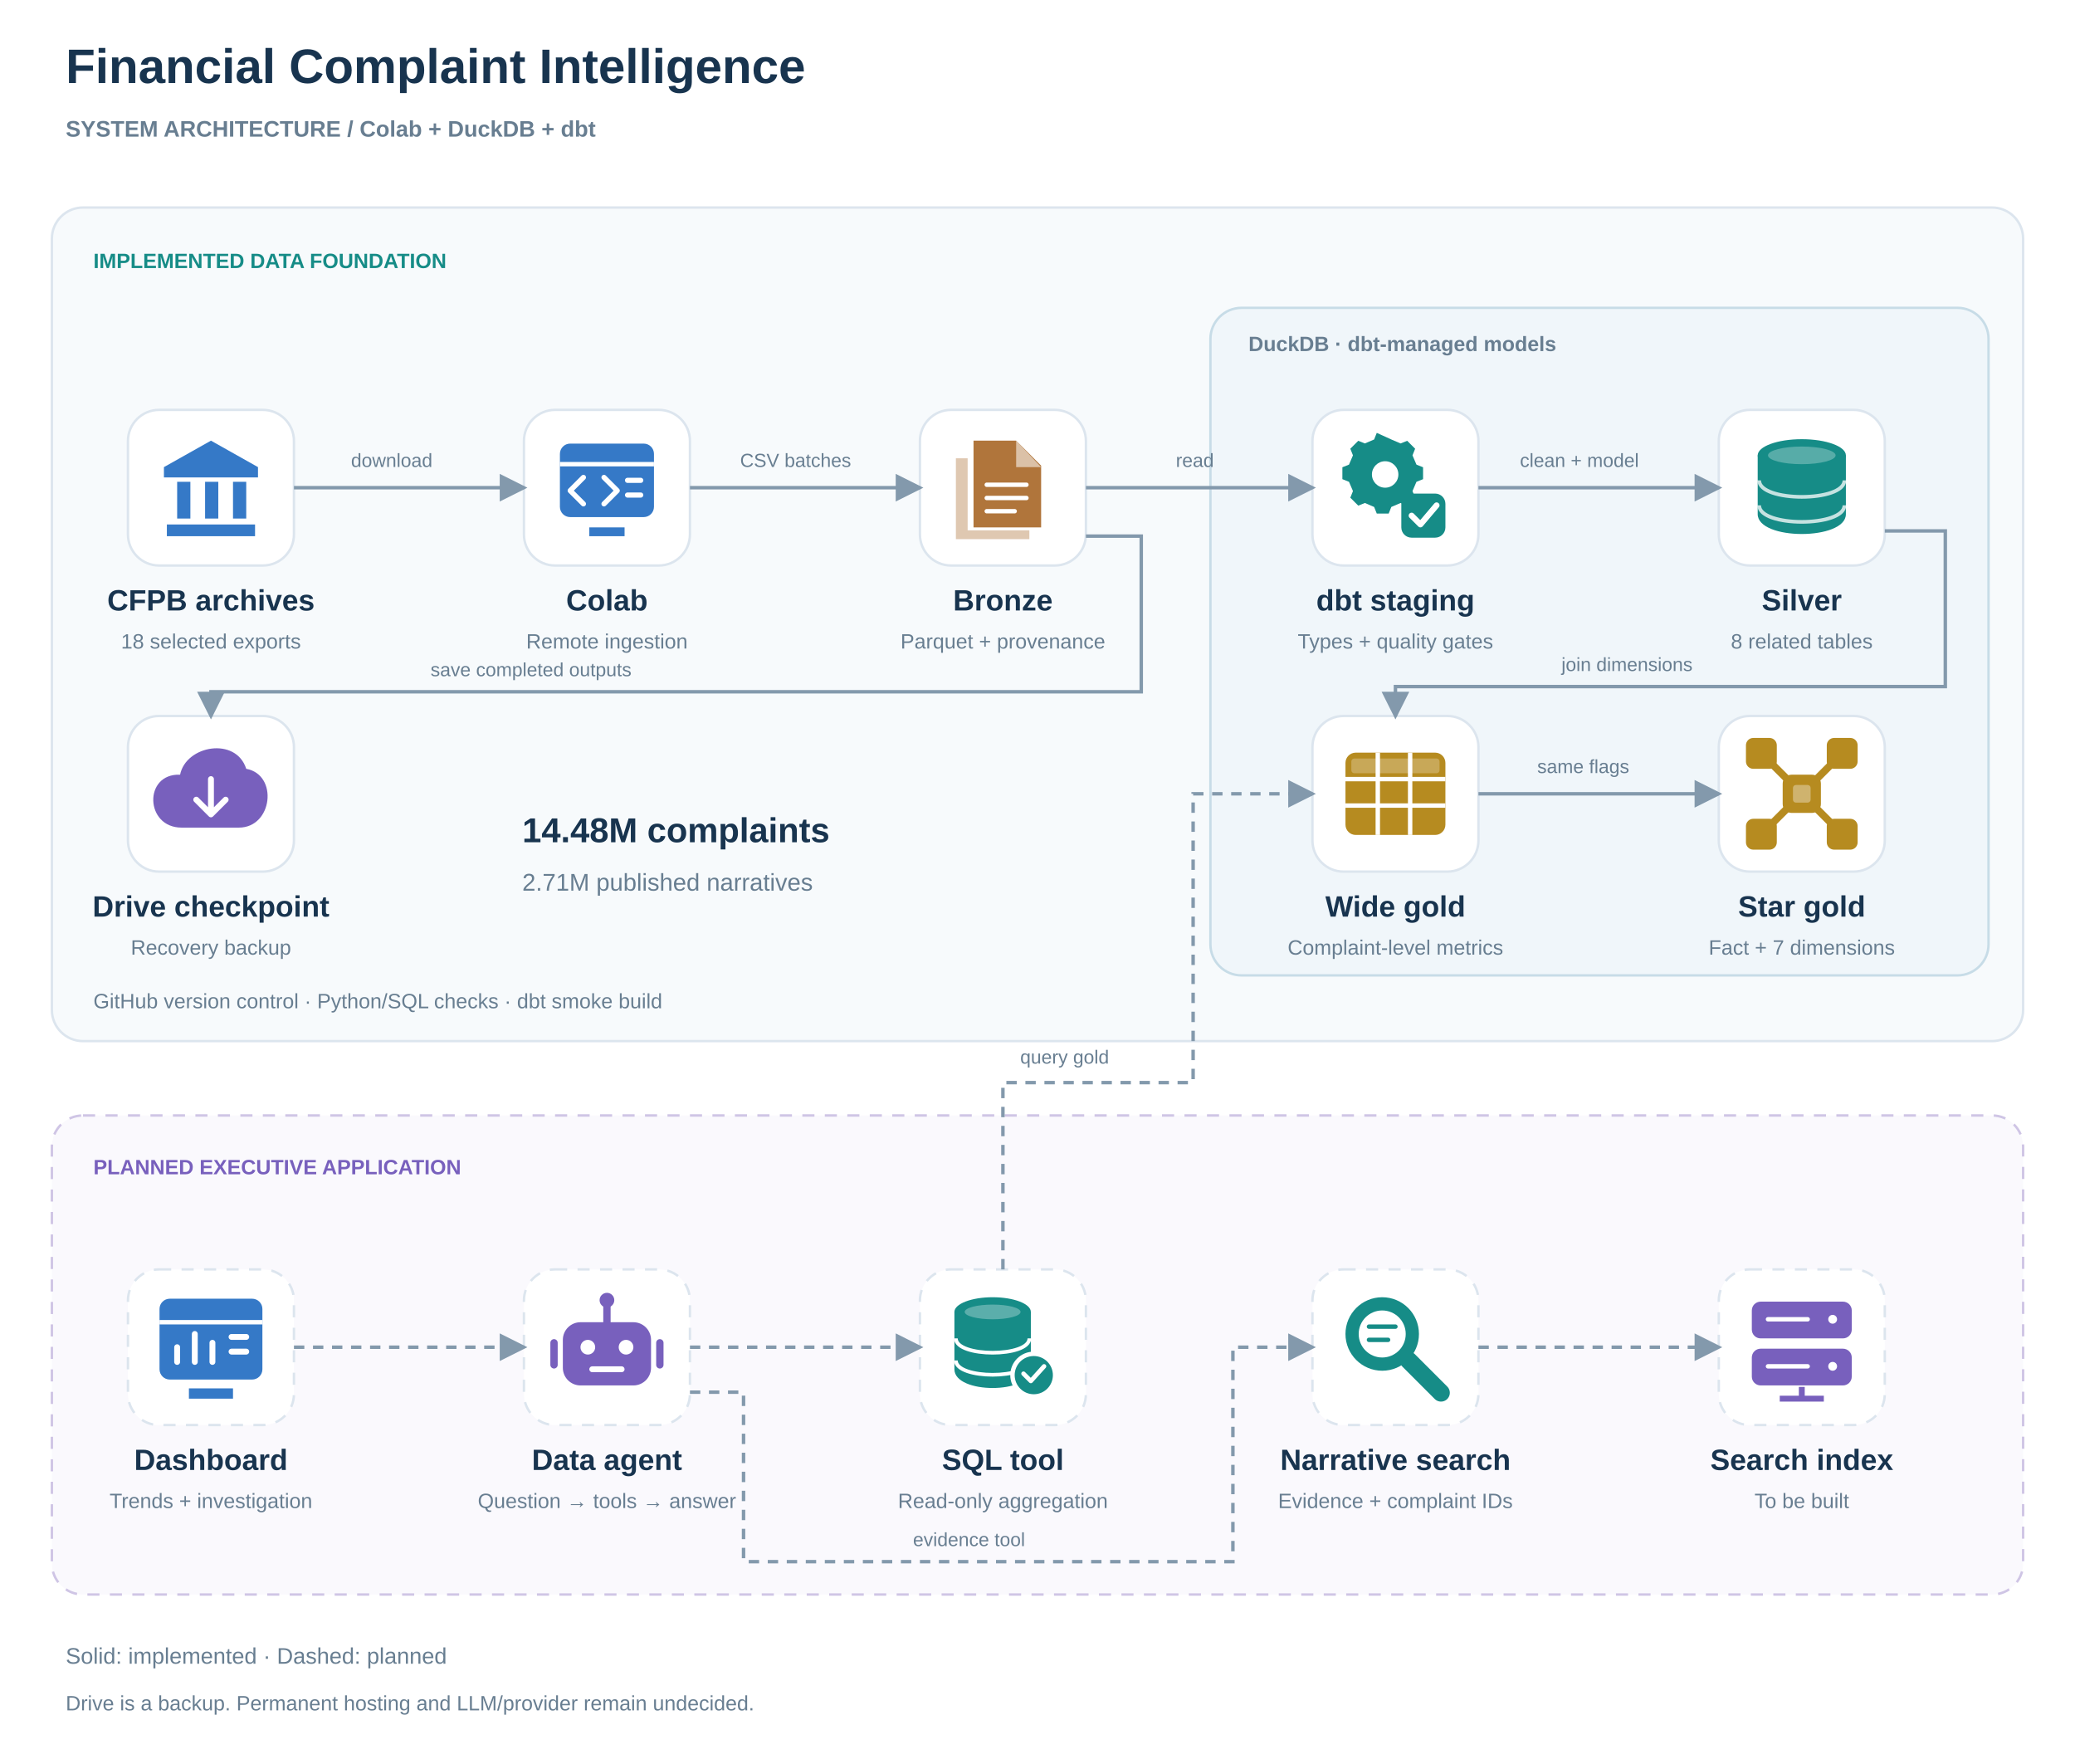
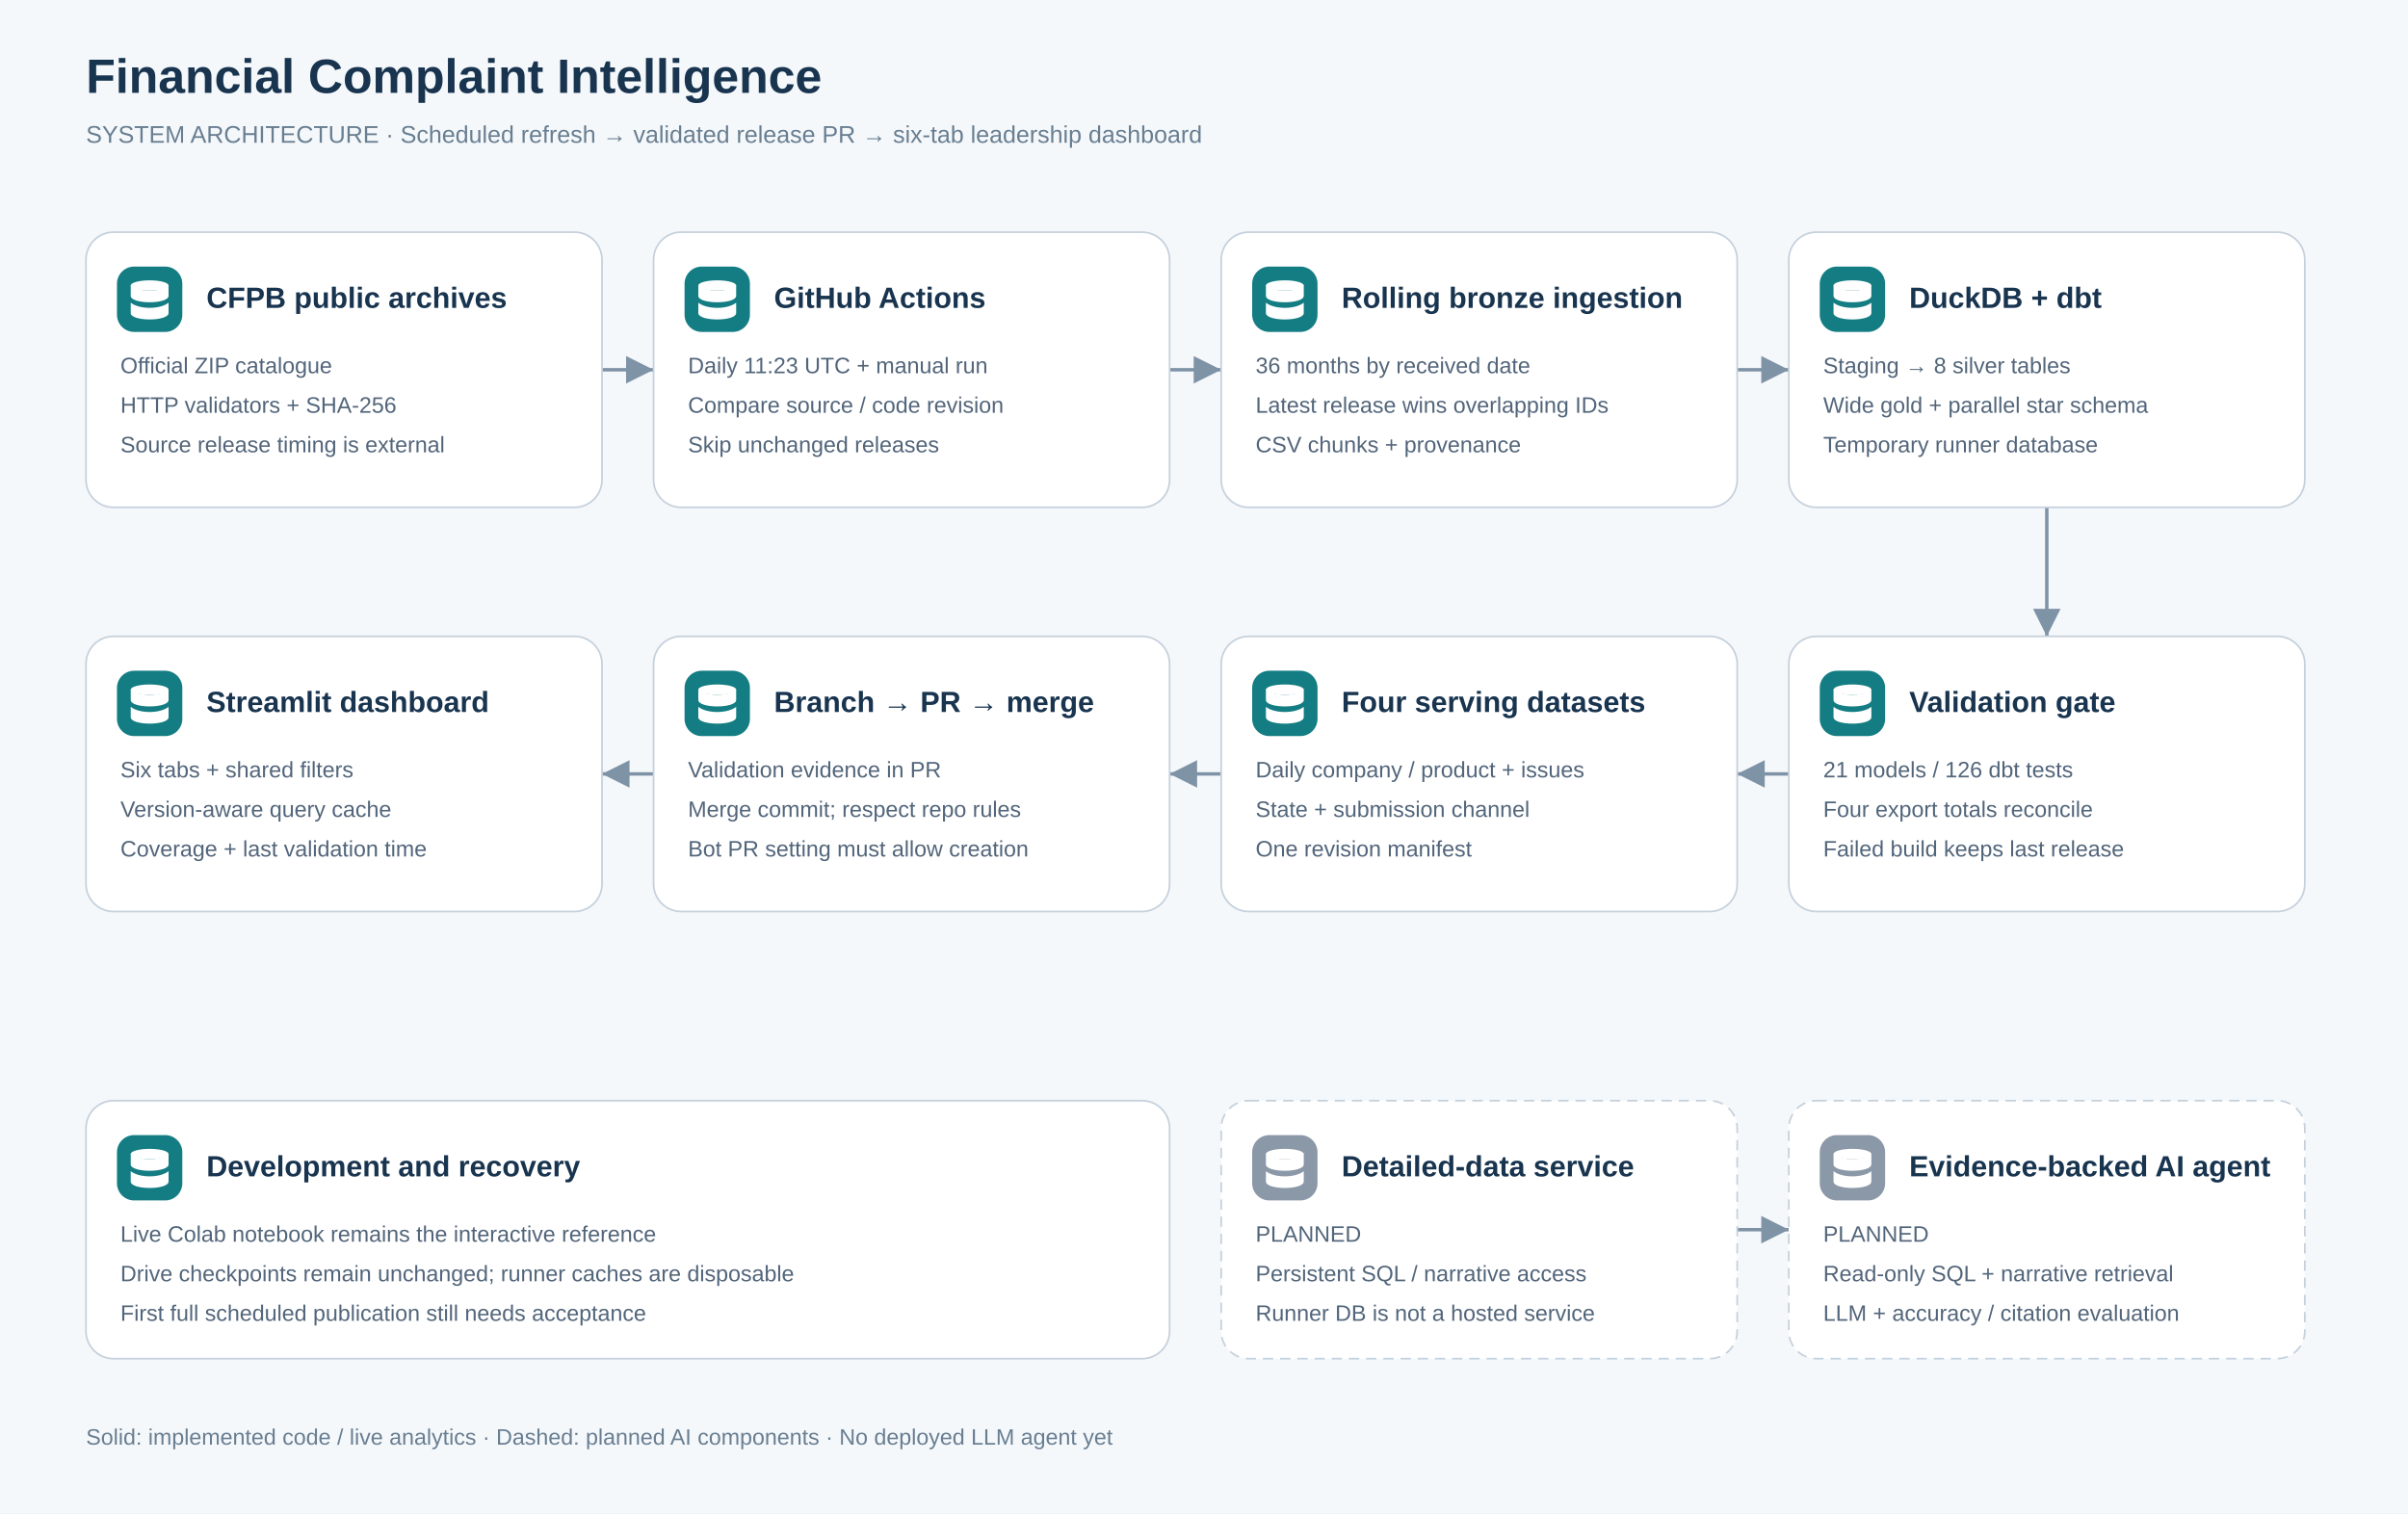
- <svg xmlns="http://www.w3.org/2000/svg" width="1200" height="1020" viewBox="0 0 1200 1020" role="img">
+ <svg xmlns="http://www.w3.org/2000/svg" width="1400" height="880" viewBox="0 0 1400 880" role="img">
  <defs>
-     <marker id="a" markerWidth="8" markerHeight="8" refX="7" refY="4" orient="auto">
-       <path d="M0 0L8 4L0 8Z" fill="#8399ac" />
+     <marker id="arrow" markerWidth="9" markerHeight="9" refX="8" refY="4" orient="auto">
+       <path d="M0 0 L8 4 L0 8 Z" fill="#7f93a6" />
    </marker>
  </defs>
-   <rect width="1200" height="1020" fill="white" />
-   <text x="38" y="48" text-anchor="start" font-family="Arial,Helvetica,sans-serif" font-size="28" font-weight="700" fill="#18344f">Financial Complaint Intelligence</text>
-   <text x="38" y="79" text-anchor="start" font-family="Arial,Helvetica,sans-serif" font-size="13" font-weight="700" fill="#687e91">SYSTEM ARCHITECTURE / Colab + DuckDB + dbt</text>
-   <rect x="30" y="120" width="1140" height="482" rx="18" fill="#f7fafc" stroke="#dce5ee" stroke-width="1.4" />
-   <text x="54" y="155" text-anchor="start" font-family="Arial,Helvetica,sans-serif" font-size="12" font-weight="700" fill="#168c87">IMPLEMENTED DATA FOUNDATION</text>
-   <rect x="700" y="178" width="450" height="386" rx="18" fill="#f0f6fa" stroke="#c7dce7" stroke-width="1.4" />
-   <text x="722" y="203" text-anchor="start" font-family="Arial,Helvetica,sans-serif" font-size="12" font-weight="700" fill="#687e91">DuckDB · dbt-managed models</text>
-   <rect x="74" y="237" width="96" height="90" rx="18" fill="#fff" stroke="#dce5ee" stroke-width="1.4" />
-   <g transform="translate(88,248) scale(.85)" color="#3579c7">
-     <path fill="currentColor" d="M8 26L40 8l32 18v7H8zM10 65h60v8H10zM17 36h9v25h-9zM36 36h9v25h-9zM55 36h9v25h-9z" />
+   <rect width="1400" height="880" fill="#f5f8fb" />
+   <text x="50" y="54" font-family="Arial" font-size="28" font-weight="700" fill="#18344f">Financial Complaint Intelligence</text>
+   <text x="50" y="83" font-family="Arial" font-size="14" fill="#687e91">SYSTEM ARCHITECTURE · Scheduled refresh → validated release PR → six-tab leadership dashboard</text>
+   <path d="M350 215.0 L380 215.0" stroke="#7f93a6" stroke-width="2" fill="none" marker-end="url(#arrow)" />
+   <path d="M680 215.0 L710 215.0" stroke="#7f93a6" stroke-width="2" fill="none" marker-end="url(#arrow)" />
+   <path d="M1010 215.0 L1040 215.0" stroke="#7f93a6" stroke-width="2" fill="none" marker-end="url(#arrow)" />
+   <path d="M1190.0 295 L1190.0 370" stroke="#7f93a6" stroke-width="2" fill="none" marker-end="url(#arrow)" />
+   <path d="M1040 450.0 L1010 450.0" stroke="#7f93a6" stroke-width="2" fill="none" marker-end="url(#arrow)" />
+   <path d="M710 450.0 L680 450.0" stroke="#7f93a6" stroke-width="2" fill="none" marker-end="url(#arrow)" />
+   <path d="M380 450.0 L350 450.0" stroke="#7f93a6" stroke-width="2" fill="none" marker-end="url(#arrow)" />
+   <path d="M1010 715.0 L1040 715.0" stroke="#7f93a6" stroke-width="2" fill="none" marker-end="url(#arrow)" />
+   <rect x="50" y="135" width="300" height="160" rx="16" fill="white" stroke="#c5d1dc" />
+   <rect x="68" y="155" width="38" height="38" rx="10" fill="#147d83" />
+   <g transform="translate(75,163)" fill="white">
+     <ellipse cx="12" cy="3" rx="11" ry="3" />
+     <path d="M1 3v6c0 5 22 5 22 0V3c-5 4-17 4-22 0zM1 13v6c0 5 22 5 22 0v-6c-5 4-17 4-22 0z" />
  </g>
-   <text x="122" y="353" text-anchor="middle" font-family="Arial,Helvetica,sans-serif" font-size="17" font-weight="700" fill="#18344f">CFPB archives</text>
-   <text x="122" y="375" text-anchor="middle" font-family="Arial,Helvetica,sans-serif" font-size="12" font-weight="400" fill="#687e91">18 selected exports</text>
-   <rect x="303" y="237" width="96" height="90" rx="18" fill="#fff" stroke="#dce5ee" stroke-width="1.4" />
-   <g transform="translate(317,248) scale(.85)" color="#3579c7">
-     <rect x="8" y="10" width="64" height="50" rx="7" fill="currentColor" />
-     <path d="M8 24h64" stroke="white" stroke-width="3" />
-     <path d="M24 33l-9 9 9 9M38 33l9 9-9 9M54 35h9M54 45h9" fill="none" stroke="white" stroke-width="3.5" stroke-linecap="round" stroke-linejoin="round" />
-     <path fill="currentColor" d="M35 61h10v6H28v6h24v-6h-7v-6z" />
+   <text x="120" y="179" font-family="Arial" font-size="17" font-weight="700" fill="#18344f">CFPB public archives</text>
+   <text x="70" y="217" font-family="Arial" font-size="13" fill="#52657a">Official ZIP catalogue</text>
+   <text x="70" y="240" font-family="Arial" font-size="13" fill="#52657a">HTTP validators + SHA-256</text>
+   <text x="70" y="263" font-family="Arial" font-size="13" fill="#52657a">Source release timing is external</text>
+   <rect x="380" y="135" width="300" height="160" rx="16" fill="white" stroke="#c5d1dc" />
+   <rect x="398" y="155" width="38" height="38" rx="10" fill="#147d83" />
+   <g transform="translate(405,163)" fill="white">
+     <ellipse cx="12" cy="3" rx="11" ry="3" />
+     <path d="M1 3v6c0 5 22 5 22 0V3c-5 4-17 4-22 0zM1 13v6c0 5 22 5 22 0v-6c-5 4-17 4-22 0z" />
  </g>
-   <text x="351" y="353" text-anchor="middle" font-family="Arial,Helvetica,sans-serif" font-size="17" font-weight="700" fill="#18344f">Colab</text>
-   <text x="351" y="375" text-anchor="middle" font-family="Arial,Helvetica,sans-serif" font-size="12" font-weight="400" fill="#687e91">Remote ingestion</text>
-   <rect x="532" y="237" width="96" height="90" rx="18" fill="#fff" stroke="#dce5ee" stroke-width="1.4" />
-   <g transform="translate(546,248) scale(.85)" color="#b0753b">
-     <path d="M8 20h8v49h42v6H8z" fill="currentColor" opacity=".4" />
-     <path d="M20 8h29l17 17v42H20z" fill="currentColor" />
-     <path d="M49 8v18h17" fill="white" opacity=".55" />
-     <path d="M29 38h27M29 47h27M29 56h19" stroke="white" stroke-width="3" stroke-linecap="round" />
+   <text x="450" y="179" font-family="Arial" font-size="17" font-weight="700" fill="#18344f">GitHub Actions</text>
+   <text x="400" y="217" font-family="Arial" font-size="13" fill="#52657a">Daily 11:23 UTC + manual run</text>
+   <text x="400" y="240" font-family="Arial" font-size="13" fill="#52657a">Compare source / code revision</text>
+   <text x="400" y="263" font-family="Arial" font-size="13" fill="#52657a">Skip unchanged releases</text>
+   <rect x="710" y="135" width="300" height="160" rx="16" fill="white" stroke="#c5d1dc" />
+   <rect x="728" y="155" width="38" height="38" rx="10" fill="#147d83" />
+   <g transform="translate(735,163)" fill="white">
+     <ellipse cx="12" cy="3" rx="11" ry="3" />
+     <path d="M1 3v6c0 5 22 5 22 0V3c-5 4-17 4-22 0zM1 13v6c0 5 22 5 22 0v-6c-5 4-17 4-22 0z" />
  </g>
-   <text x="580" y="353" text-anchor="middle" font-family="Arial,Helvetica,sans-serif" font-size="17" font-weight="700" fill="#18344f">Bronze</text>
-   <text x="580" y="375" text-anchor="middle" font-family="Arial,Helvetica,sans-serif" font-size="12" font-weight="400" fill="#687e91">Parquet + provenance</text>
-   <rect x="759" y="237" width="96" height="90" rx="18" fill="#fff" stroke="#dce5ee" stroke-width="1.4" />
-   <g transform="translate(773,248) scale(.85)" color="#168c87">
-     <path d="M28 8l7 3 5-2 6 6-2 5 3 7 5 2v9l-5 2-3 7 2 5-6 6-5-2-7 3-2 5h-9l-2-5-7-3-5 2-6-6 2-5-3-7-5-2v-9l5-2 3-7-2-5 6-6 5 2 7-3 2-5z" transform="translate(12 0) scale(.9)" fill="currentColor" />
-     <circle cx="33" cy="31" r="9" fill="white" />
-     <rect x="44" y="44" width="30" height="30" rx="7" fill="currentColor" />
-     <path d="M51 59l6 6 11-13" fill="none" stroke="white" stroke-width="4" stroke-linecap="round" stroke-linejoin="round" />
+   <text x="780" y="179" font-family="Arial" font-size="17" font-weight="700" fill="#18344f">Rolling bronze ingestion</text>
+   <text x="730" y="217" font-family="Arial" font-size="13" fill="#52657a">36 months by received date</text>
+   <text x="730" y="240" font-family="Arial" font-size="13" fill="#52657a">Latest release wins overlapping IDs</text>
+   <text x="730" y="263" font-family="Arial" font-size="13" fill="#52657a">CSV chunks + provenance</text>
+   <rect x="1040" y="135" width="300" height="160" rx="16" fill="white" stroke="#c5d1dc" />
+   <rect x="1058" y="155" width="38" height="38" rx="10" fill="#147d83" />
+   <g transform="translate(1065,163)" fill="white">
+     <ellipse cx="12" cy="3" rx="11" ry="3" />
+     <path d="M1 3v6c0 5 22 5 22 0V3c-5 4-17 4-22 0zM1 13v6c0 5 22 5 22 0v-6c-5 4-17 4-22 0z" />
  </g>
-   <text x="807" y="353" text-anchor="middle" font-family="Arial,Helvetica,sans-serif" font-size="17" font-weight="700" fill="#18344f">dbt staging</text>
-   <text x="807" y="375" text-anchor="middle" font-family="Arial,Helvetica,sans-serif" font-size="12" font-weight="400" fill="#687e91">Types + quality gates</text>
-   <rect x="994" y="237" width="96" height="90" rx="18" fill="#fff" stroke="#dce5ee" stroke-width="1.4" />
-   <g transform="translate(1008,248) scale(.85)" color="#168c87">
-     <path d="M10 18v40c0 18 60 18 60 0V18z" fill="currentColor" />
-     <ellipse cx="40" cy="18" rx="30" ry="11" fill="currentColor" />
-     <ellipse cx="40" cy="18" rx="23" ry="6" fill="white" opacity=".28" />
-     <path d="M11 35c0 15 58 15 58 0M11 52c0 15 58 15 58 0" fill="none" stroke="white" stroke-width="2.5" opacity=".75" />
+   <text x="1110" y="179" font-family="Arial" font-size="17" font-weight="700" fill="#18344f">DuckDB + dbt</text>
+   <text x="1060" y="217" font-family="Arial" font-size="13" fill="#52657a">Staging → 8 silver tables</text>
+   <text x="1060" y="240" font-family="Arial" font-size="13" fill="#52657a">Wide gold + parallel star schema</text>
+   <text x="1060" y="263" font-family="Arial" font-size="13" fill="#52657a">Temporary runner database</text>
+   <rect x="1040" y="370" width="300" height="160" rx="16" fill="white" stroke="#c5d1dc" />
+   <rect x="1058" y="390" width="38" height="38" rx="10" fill="#147d83" />
+   <g transform="translate(1065,398)" fill="white">
+     <ellipse cx="12" cy="3" rx="11" ry="3" />
+     <path d="M1 3v6c0 5 22 5 22 0V3c-5 4-17 4-22 0zM1 13v6c0 5 22 5 22 0v-6c-5 4-17 4-22 0z" />
  </g>
-   <text x="1042" y="353" text-anchor="middle" font-family="Arial,Helvetica,sans-serif" font-size="17" font-weight="700" fill="#18344f">Silver</text>
-   <text x="1042" y="375" text-anchor="middle" font-family="Arial,Helvetica,sans-serif" font-size="12" font-weight="400" fill="#687e91">8 related tables</text>
-   <path d="M170 282 L303 282" fill="none" stroke="#8399ac" stroke-width="2" marker-end="url(#a)" />
-   <text x="203" y="270" text-anchor="start" font-family="Arial,Helvetica,sans-serif" font-size="11" font-weight="400" fill="#687e91">download</text>
-   <path d="M399 282 L532 282" fill="none" stroke="#8399ac" stroke-width="2" marker-end="url(#a)" />
-   <text x="428" y="270" text-anchor="start" font-family="Arial,Helvetica,sans-serif" font-size="11" font-weight="400" fill="#687e91">CSV batches</text>
-   <path d="M628 282 L759 282" fill="none" stroke="#8399ac" stroke-width="2" marker-end="url(#a)" />
-   <text x="680" y="270" text-anchor="start" font-family="Arial,Helvetica,sans-serif" font-size="11" font-weight="400" fill="#687e91">read</text>
-   <path d="M855 282 L994 282" fill="none" stroke="#8399ac" stroke-width="2" marker-end="url(#a)" />
-   <text x="879" y="270" text-anchor="start" font-family="Arial,Helvetica,sans-serif" font-size="11" font-weight="400" fill="#687e91">clean + model</text>
-   <rect x="759" y="414" width="96" height="90" rx="18" fill="#fff" stroke="#dce5ee" stroke-width="1.4" />
-   <g transform="translate(773,425) scale(.85)" color="#b68b20">
-     <rect x="6" y="12" width="68" height="56" rx="7" fill="currentColor" />
-     <path d="M6 30h68M6 48h68M28 12v56M50 12v56" stroke="white" stroke-width="3" />
-     <rect x="10" y="16" width="60" height="10" rx="2" fill="white" opacity=".25" />
+   <text x="1110" y="414" font-family="Arial" font-size="17" font-weight="700" fill="#18344f">Validation gate</text>
+   <text x="1060" y="452" font-family="Arial" font-size="13" fill="#52657a">21 models / 126 dbt tests</text>
+   <text x="1060" y="475" font-family="Arial" font-size="13" fill="#52657a">Four export totals reconcile</text>
+   <text x="1060" y="498" font-family="Arial" font-size="13" fill="#52657a">Failed build keeps last release</text>
+   <rect x="710" y="370" width="300" height="160" rx="16" fill="white" stroke="#c5d1dc" />
+   <rect x="728" y="390" width="38" height="38" rx="10" fill="#147d83" />
+   <g transform="translate(735,398)" fill="white">
+     <ellipse cx="12" cy="3" rx="11" ry="3" />
+     <path d="M1 3v6c0 5 22 5 22 0V3c-5 4-17 4-22 0zM1 13v6c0 5 22 5 22 0v-6c-5 4-17 4-22 0z" />
  </g>
-   <text x="807" y="530" text-anchor="middle" font-family="Arial,Helvetica,sans-serif" font-size="17" font-weight="700" fill="#18344f">Wide gold</text>
-   <text x="807" y="552" text-anchor="middle" font-family="Arial,Helvetica,sans-serif" font-size="12" font-weight="400" fill="#687e91">Complaint-level metrics</text>
-   <rect x="994" y="414" width="96" height="90" rx="18" fill="#fff" stroke="#dce5ee" stroke-width="1.4" />
-   <g transform="translate(1008,425) scale(.85)" color="#b68b20">
-     <path d="M17 17l46 46M17 63l46-46" stroke="currentColor" stroke-width="5" />
-     <rect x="27" y="27" width="26" height="26" rx="6" fill="currentColor" />
-     <rect x="2" y="2" width="21" height="21" rx="5" fill="currentColor" />
-     <rect x="57" y="2" width="21" height="21" rx="5" fill="currentColor" />
-     <rect x="2" y="57" width="21" height="21" rx="5" fill="currentColor" />
-     <rect x="57" y="57" width="21" height="21" rx="5" fill="currentColor" />
-     <rect x="34" y="34" width="12" height="12" rx="2" fill="white" opacity=".35" />
+   <text x="780" y="414" font-family="Arial" font-size="17" font-weight="700" fill="#18344f">Four serving datasets</text>
+   <text x="730" y="452" font-family="Arial" font-size="13" fill="#52657a">Daily company / product + issues</text>
+   <text x="730" y="475" font-family="Arial" font-size="13" fill="#52657a">State + submission channel</text>
+   <text x="730" y="498" font-family="Arial" font-size="13" fill="#52657a">One revision manifest</text>
+   <rect x="380" y="370" width="300" height="160" rx="16" fill="white" stroke="#c5d1dc" />
+   <rect x="398" y="390" width="38" height="38" rx="10" fill="#147d83" />
+   <g transform="translate(405,398)" fill="white">
+     <ellipse cx="12" cy="3" rx="11" ry="3" />
+     <path d="M1 3v6c0 5 22 5 22 0V3c-5 4-17 4-22 0zM1 13v6c0 5 22 5 22 0v-6c-5 4-17 4-22 0z" />
  </g>
-   <text x="1042" y="530" text-anchor="middle" font-family="Arial,Helvetica,sans-serif" font-size="17" font-weight="700" fill="#18344f">Star gold</text>
-   <text x="1042" y="552" text-anchor="middle" font-family="Arial,Helvetica,sans-serif" font-size="12" font-weight="400" fill="#687e91">Fact + 7 dimensions</text>
-   <path d="M1090 307 L1125 307 L1125 397 L807 397 L807 414" fill="none" stroke="#8399ac" stroke-width="2" marker-end="url(#a)" />
-   <text x="903" y="388" text-anchor="start" font-family="Arial,Helvetica,sans-serif" font-size="11" font-weight="400" fill="#687e91">join dimensions</text>
-   <path d="M855 459 L994 459" fill="none" stroke="#8399ac" stroke-width="2" marker-end="url(#a)" />
-   <text x="889" y="447" text-anchor="start" font-family="Arial,Helvetica,sans-serif" font-size="11" font-weight="400" fill="#687e91">same flags</text>
-   <rect x="74" y="414" width="96" height="90" rx="18" fill="#fff" stroke="#dce5ee" stroke-width="1.4" />
-   <g transform="translate(88,425) scale(.85)" color="#7860bd">
-     <path d="M20 63h39c23 0 27-36 5-40C57 1 23 7 19 27-6 26-5 63 20 63z" fill="currentColor" />
-     <path d="M40 30v23M30 44l10 10 10-10" fill="none" stroke="white" stroke-width="4" stroke-linecap="round" stroke-linejoin="round" />
+   <text x="450" y="414" font-family="Arial" font-size="17" font-weight="700" fill="#18344f">Branch → PR → merge</text>
+   <text x="400" y="452" font-family="Arial" font-size="13" fill="#52657a">Validation evidence in PR</text>
+   <text x="400" y="475" font-family="Arial" font-size="13" fill="#52657a">Merge commit; respect repo rules</text>
+   <text x="400" y="498" font-family="Arial" font-size="13" fill="#52657a">Bot PR setting must allow creation</text>
+   <rect x="50" y="370" width="300" height="160" rx="16" fill="white" stroke="#c5d1dc" />
+   <rect x="68" y="390" width="38" height="38" rx="10" fill="#147d83" />
+   <g transform="translate(75,398)" fill="white">
+     <ellipse cx="12" cy="3" rx="11" ry="3" />
+     <path d="M1 3v6c0 5 22 5 22 0V3c-5 4-17 4-22 0zM1 13v6c0 5 22 5 22 0v-6c-5 4-17 4-22 0z" />
  </g>
-   <text x="122" y="530" text-anchor="middle" font-family="Arial,Helvetica,sans-serif" font-size="17" font-weight="700" fill="#18344f">Drive checkpoint</text>
-   <text x="122" y="552" text-anchor="middle" font-family="Arial,Helvetica,sans-serif" font-size="12" font-weight="400" fill="#687e91">Recovery backup</text>
-   <path d="M628 310 L660 310 L660 400 L122 400 L122 414" fill="none" stroke="#8399ac" stroke-width="2" marker-end="url(#a)" />
-   <text x="249" y="391" text-anchor="start" font-family="Arial,Helvetica,sans-serif" font-size="11" font-weight="400" fill="#687e91">save completed outputs</text>
-   <text x="302" y="487" text-anchor="start" font-family="Arial,Helvetica,sans-serif" font-size="20" font-weight="700" fill="#18344f">14.48M complaints</text>
-   <text x="302" y="515" text-anchor="start" font-family="Arial,Helvetica,sans-serif" font-size="14" font-weight="400" fill="#687e91">2.71M published narratives</text>
-   <text x="54" y="583" text-anchor="start" font-family="Arial,Helvetica,sans-serif" font-size="12" font-weight="400" fill="#687e91">GitHub version control · Python/SQL checks · dbt smoke build</text>
-   <rect x="30" y="645" width="1140" height="277" rx="18" fill="#faf9fd" stroke="#cfc5e5" stroke-width="1.4" stroke-dasharray="7 6" />
-   <text x="54" y="679" text-anchor="start" font-family="Arial,Helvetica,sans-serif" font-size="12" font-weight="700" fill="#7860bd">PLANNED EXECUTIVE APPLICATION</text>
-   <rect x="74" y="734" width="96" height="90" rx="18" fill="#fff" stroke="#dce5ee" stroke-width="1.4" stroke-dasharray="7 6" />
-   <g transform="translate(88,745) scale(.85)" color="#3579c7">
-     <rect x="5" y="7" width="70" height="55" rx="7" fill="currentColor" />
-     <path d="M5 23h70" stroke="white" stroke-width="3" />
-     <path d="M17 50V40M29 50V31M41 50V37M54 33h10M54 43h10" stroke="white" stroke-width="4" stroke-linecap="round" />
-     <path d="M34 62h12v6H25v7h30v-7H46v-6z" fill="currentColor" />
+   <text x="120" y="414" font-family="Arial" font-size="17" font-weight="700" fill="#18344f">Streamlit dashboard</text>
+   <text x="70" y="452" font-family="Arial" font-size="13" fill="#52657a">Six tabs + shared filters</text>
+   <text x="70" y="475" font-family="Arial" font-size="13" fill="#52657a">Version-aware query cache</text>
+   <text x="70" y="498" font-family="Arial" font-size="13" fill="#52657a">Coverage + last validation time</text>
+   <rect x="50" y="640" width="630" height="150" rx="16" fill="white" stroke="#c5d1dc" />
+   <rect x="68" y="660" width="38" height="38" rx="10" fill="#147d83" />
+   <g transform="translate(75,668)" fill="white">
+     <ellipse cx="12" cy="3" rx="11" ry="3" />
+     <path d="M1 3v6c0 5 22 5 22 0V3c-5 4-17 4-22 0zM1 13v6c0 5 22 5 22 0v-6c-5 4-17 4-22 0z" />
  </g>
-   <text x="122" y="850" text-anchor="middle" font-family="Arial,Helvetica,sans-serif" font-size="17" font-weight="700" fill="#18344f">Dashboard</text>
-   <text x="122" y="872" text-anchor="middle" font-family="Arial,Helvetica,sans-serif" font-size="12" font-weight="400" fill="#687e91">Trends + investigation</text>
-   <rect x="303" y="734" width="96" height="90" rx="18" fill="#fff" stroke="#dce5ee" stroke-width="1.4" stroke-dasharray="7 6" />
-   <g transform="translate(317,745) scale(.85)" color="#7860bd">
-     <rect x="10" y="23" width="60" height="43" rx="12" fill="currentColor" />
-     <path d="M40 10v14M4 37v15M76 37v15" stroke="currentColor" stroke-width="5" stroke-linecap="round" />
-     <circle cx="40" cy="8" r="5" fill="currentColor" />
-     <circle cx="27" cy="40" r="5" fill="white" />
-     <circle cx="53" cy="40" r="5" fill="white" />
-     <rect x="28" y="53" width="24" height="4" rx="2" fill="white" />
+   <text x="120" y="684" font-family="Arial" font-size="17" font-weight="700" fill="#18344f">Development and recovery</text>
+   <text x="70" y="722" font-family="Arial" font-size="13" fill="#52657a">Live Colab notebook remains the interactive reference</text>
+   <text x="70" y="745" font-family="Arial" font-size="13" fill="#52657a">Drive checkpoints remain unchanged; runner caches are disposable</text>
+   <text x="70" y="768" font-family="Arial" font-size="13" fill="#52657a">First full scheduled publication still needs acceptance</text>
+   <rect x="710" y="640" width="300" height="150" rx="16" fill="white" stroke="#c5d1dc" stroke-dasharray="6 4" />
+   <rect x="728" y="660" width="38" height="38" rx="10" fill="#8b98a7" />
+   <g transform="translate(735,668)" fill="white">
+     <ellipse cx="12" cy="3" rx="11" ry="3" />
+     <path d="M1 3v6c0 5 22 5 22 0V3c-5 4-17 4-22 0zM1 13v6c0 5 22 5 22 0v-6c-5 4-17 4-22 0z" />
  </g>
-   <text x="351" y="850" text-anchor="middle" font-family="Arial,Helvetica,sans-serif" font-size="17" font-weight="700" fill="#18344f">Data agent</text>
-   <text x="351" y="872" text-anchor="middle" font-family="Arial,Helvetica,sans-serif" font-size="12" font-weight="400" fill="#687e91">Question → tools → answer</text>
-   <rect x="532" y="734" width="96" height="90" rx="18" fill="#fff" stroke="#dce5ee" stroke-width="1.4" stroke-dasharray="7 6" />
-   <g transform="translate(546,745) scale(.85)" color="#168c87">
-     <path d="M7 16v39c0 17 52 17 52 0V16z" fill="currentColor" />
-     <ellipse cx="33" cy="16" rx="26" ry="10" fill="currentColor" />
-     <ellipse cx="33" cy="16" rx="19" ry="5" fill="white" opacity=".3" />
-     <path d="M8 34c0 13 50 13 50 0M8 49c0 13 50 13 50 0" stroke="white" fill="none" stroke-width="2.5" />
-     <circle cx="61" cy="59" r="16" fill="white" />
-     <circle cx="61" cy="59" r="13" fill="currentColor" />
-     <path d="M54 58l5 5 9-10" stroke="white" fill="none" stroke-width="3" stroke-linecap="round" stroke-linejoin="round" />
+   <text x="780" y="684" font-family="Arial" font-size="17" font-weight="700" fill="#18344f">Detailed-data service</text>
+   <text x="730" y="722" font-family="Arial" font-size="13" fill="#52657a">PLANNED</text>
+   <text x="730" y="745" font-family="Arial" font-size="13" fill="#52657a">Persistent SQL / narrative access</text>
+   <text x="730" y="768" font-family="Arial" font-size="13" fill="#52657a">Runner DB is not a hosted service</text>
+   <rect x="1040" y="640" width="300" height="150" rx="16" fill="white" stroke="#c5d1dc" stroke-dasharray="6 4" />
+   <rect x="1058" y="660" width="38" height="38" rx="10" fill="#8b98a7" />
+   <g transform="translate(1065,668)" fill="white">
+     <ellipse cx="12" cy="3" rx="11" ry="3" />
+     <path d="M1 3v6c0 5 22 5 22 0V3c-5 4-17 4-22 0zM1 13v6c0 5 22 5 22 0v-6c-5 4-17 4-22 0z" />
  </g>
-   <text x="580" y="850" text-anchor="middle" font-family="Arial,Helvetica,sans-serif" font-size="17" font-weight="700" fill="#18344f">SQL tool</text>
-   <text x="580" y="872" text-anchor="middle" font-family="Arial,Helvetica,sans-serif" font-size="12" font-weight="400" fill="#687e91">Read-only aggregation</text>
-   <rect x="759" y="734" width="96" height="90" rx="18" fill="#fff" stroke="#dce5ee" stroke-width="1.4" stroke-dasharray="7 6" />
-   <g transform="translate(773,745) scale(.85)" color="#168c87">
-     <circle cx="31" cy="31" r="25" fill="currentColor" />
-     <circle cx="31" cy="31" r="16" fill="white" />
-     <path d="M49 49l22 22" stroke="currentColor" stroke-width="12" stroke-linecap="round" />
-     <path d="M22 26h18M22 35h13" stroke="currentColor" stroke-width="3" stroke-linecap="round" />
-   </g>
-   <text x="807" y="850" text-anchor="middle" font-family="Arial,Helvetica,sans-serif" font-size="17" font-weight="700" fill="#18344f">Narrative search</text>
-   <text x="807" y="872" text-anchor="middle" font-family="Arial,Helvetica,sans-serif" font-size="12" font-weight="400" fill="#687e91">Evidence + complaint IDs</text>
-   <rect x="994" y="734" width="96" height="90" rx="18" fill="#fff" stroke="#dce5ee" stroke-width="1.4" stroke-dasharray="7 6" />
-   <g transform="translate(1008,745) scale(.85)" color="#7860bd">
-     <rect x="6" y="9" width="68" height="25" rx="6" fill="currentColor" />
-     <rect x="6" y="41" width="68" height="25" rx="6" fill="currentColor" />
-     <path d="M17 21h27M17 53h27" stroke="white" stroke-width="3" stroke-linecap="round" />
-     <circle cx="61" cy="21" r="3" fill="white" />
-     <circle cx="61" cy="53" r="3" fill="white" />
-     <path d="M40 67v7M25 75h30" stroke="currentColor" stroke-width="4" />
-   </g>
-   <text x="1042" y="850" text-anchor="middle" font-family="Arial,Helvetica,sans-serif" font-size="17" font-weight="700" fill="#18344f">Search index</text>
-   <text x="1042" y="872" text-anchor="middle" font-family="Arial,Helvetica,sans-serif" font-size="12" font-weight="400" fill="#687e91">To be built</text>
-   <path d="M170 779 L303 779" fill="none" stroke="#8399ac" stroke-width="2" marker-end="url(#a)" stroke-dasharray="6 5" />
-   <path d="M399 779 L532 779" fill="none" stroke="#8399ac" stroke-width="2" marker-end="url(#a)" stroke-dasharray="6 5" />
-   <path d="M399 805 L430 805 L430 903 L713 903 L713 779 L759 779" fill="none" stroke="#8399ac" stroke-width="2" marker-end="url(#a)" stroke-dasharray="6 5" />
-   <text x="528" y="894" text-anchor="start" font-family="Arial,Helvetica,sans-serif" font-size="11" font-weight="400" fill="#687e91">evidence tool</text>
-   <path d="M855 779 L994 779" fill="none" stroke="#8399ac" stroke-width="2" marker-end="url(#a)" stroke-dasharray="6 5" />
-   <path d="M580 734 L580 626 L690 626 L690 459 L759 459" fill="none" stroke="#8399ac" stroke-width="2" marker-end="url(#a)" stroke-dasharray="6 5" />
-   <text x="590" y="615" text-anchor="start" font-family="Arial,Helvetica,sans-serif" font-size="11" font-weight="400" fill="#687e91">query gold</text>
-   <text x="38" y="962" text-anchor="start" font-family="Arial,Helvetica,sans-serif" font-size="13" font-weight="400" fill="#687e91">Solid: implemented   ·   Dashed: planned</text>
-   <text x="38" y="989" text-anchor="start" font-family="Arial,Helvetica,sans-serif" font-size="12" font-weight="400" fill="#687e91">Drive is a backup. Permanent hosting and LLM/provider remain undecided.</text>
+   <text x="1110" y="684" font-family="Arial" font-size="17" font-weight="700" fill="#18344f">Evidence-backed AI agent</text>
+   <text x="1060" y="722" font-family="Arial" font-size="13" fill="#52657a">PLANNED</text>
+   <text x="1060" y="745" font-family="Arial" font-size="13" fill="#52657a">Read-only SQL + narrative retrieval</text>
+   <text x="1060" y="768" font-family="Arial" font-size="13" fill="#52657a">LLM + accuracy / citation evaluation</text>
+   <text x="50" y="840" font-family="Arial" font-size="13" fill="#687e91">Solid: implemented code / live analytics · Dashed: planned AI components · No deployed LLM agent yet</text>
</svg>
